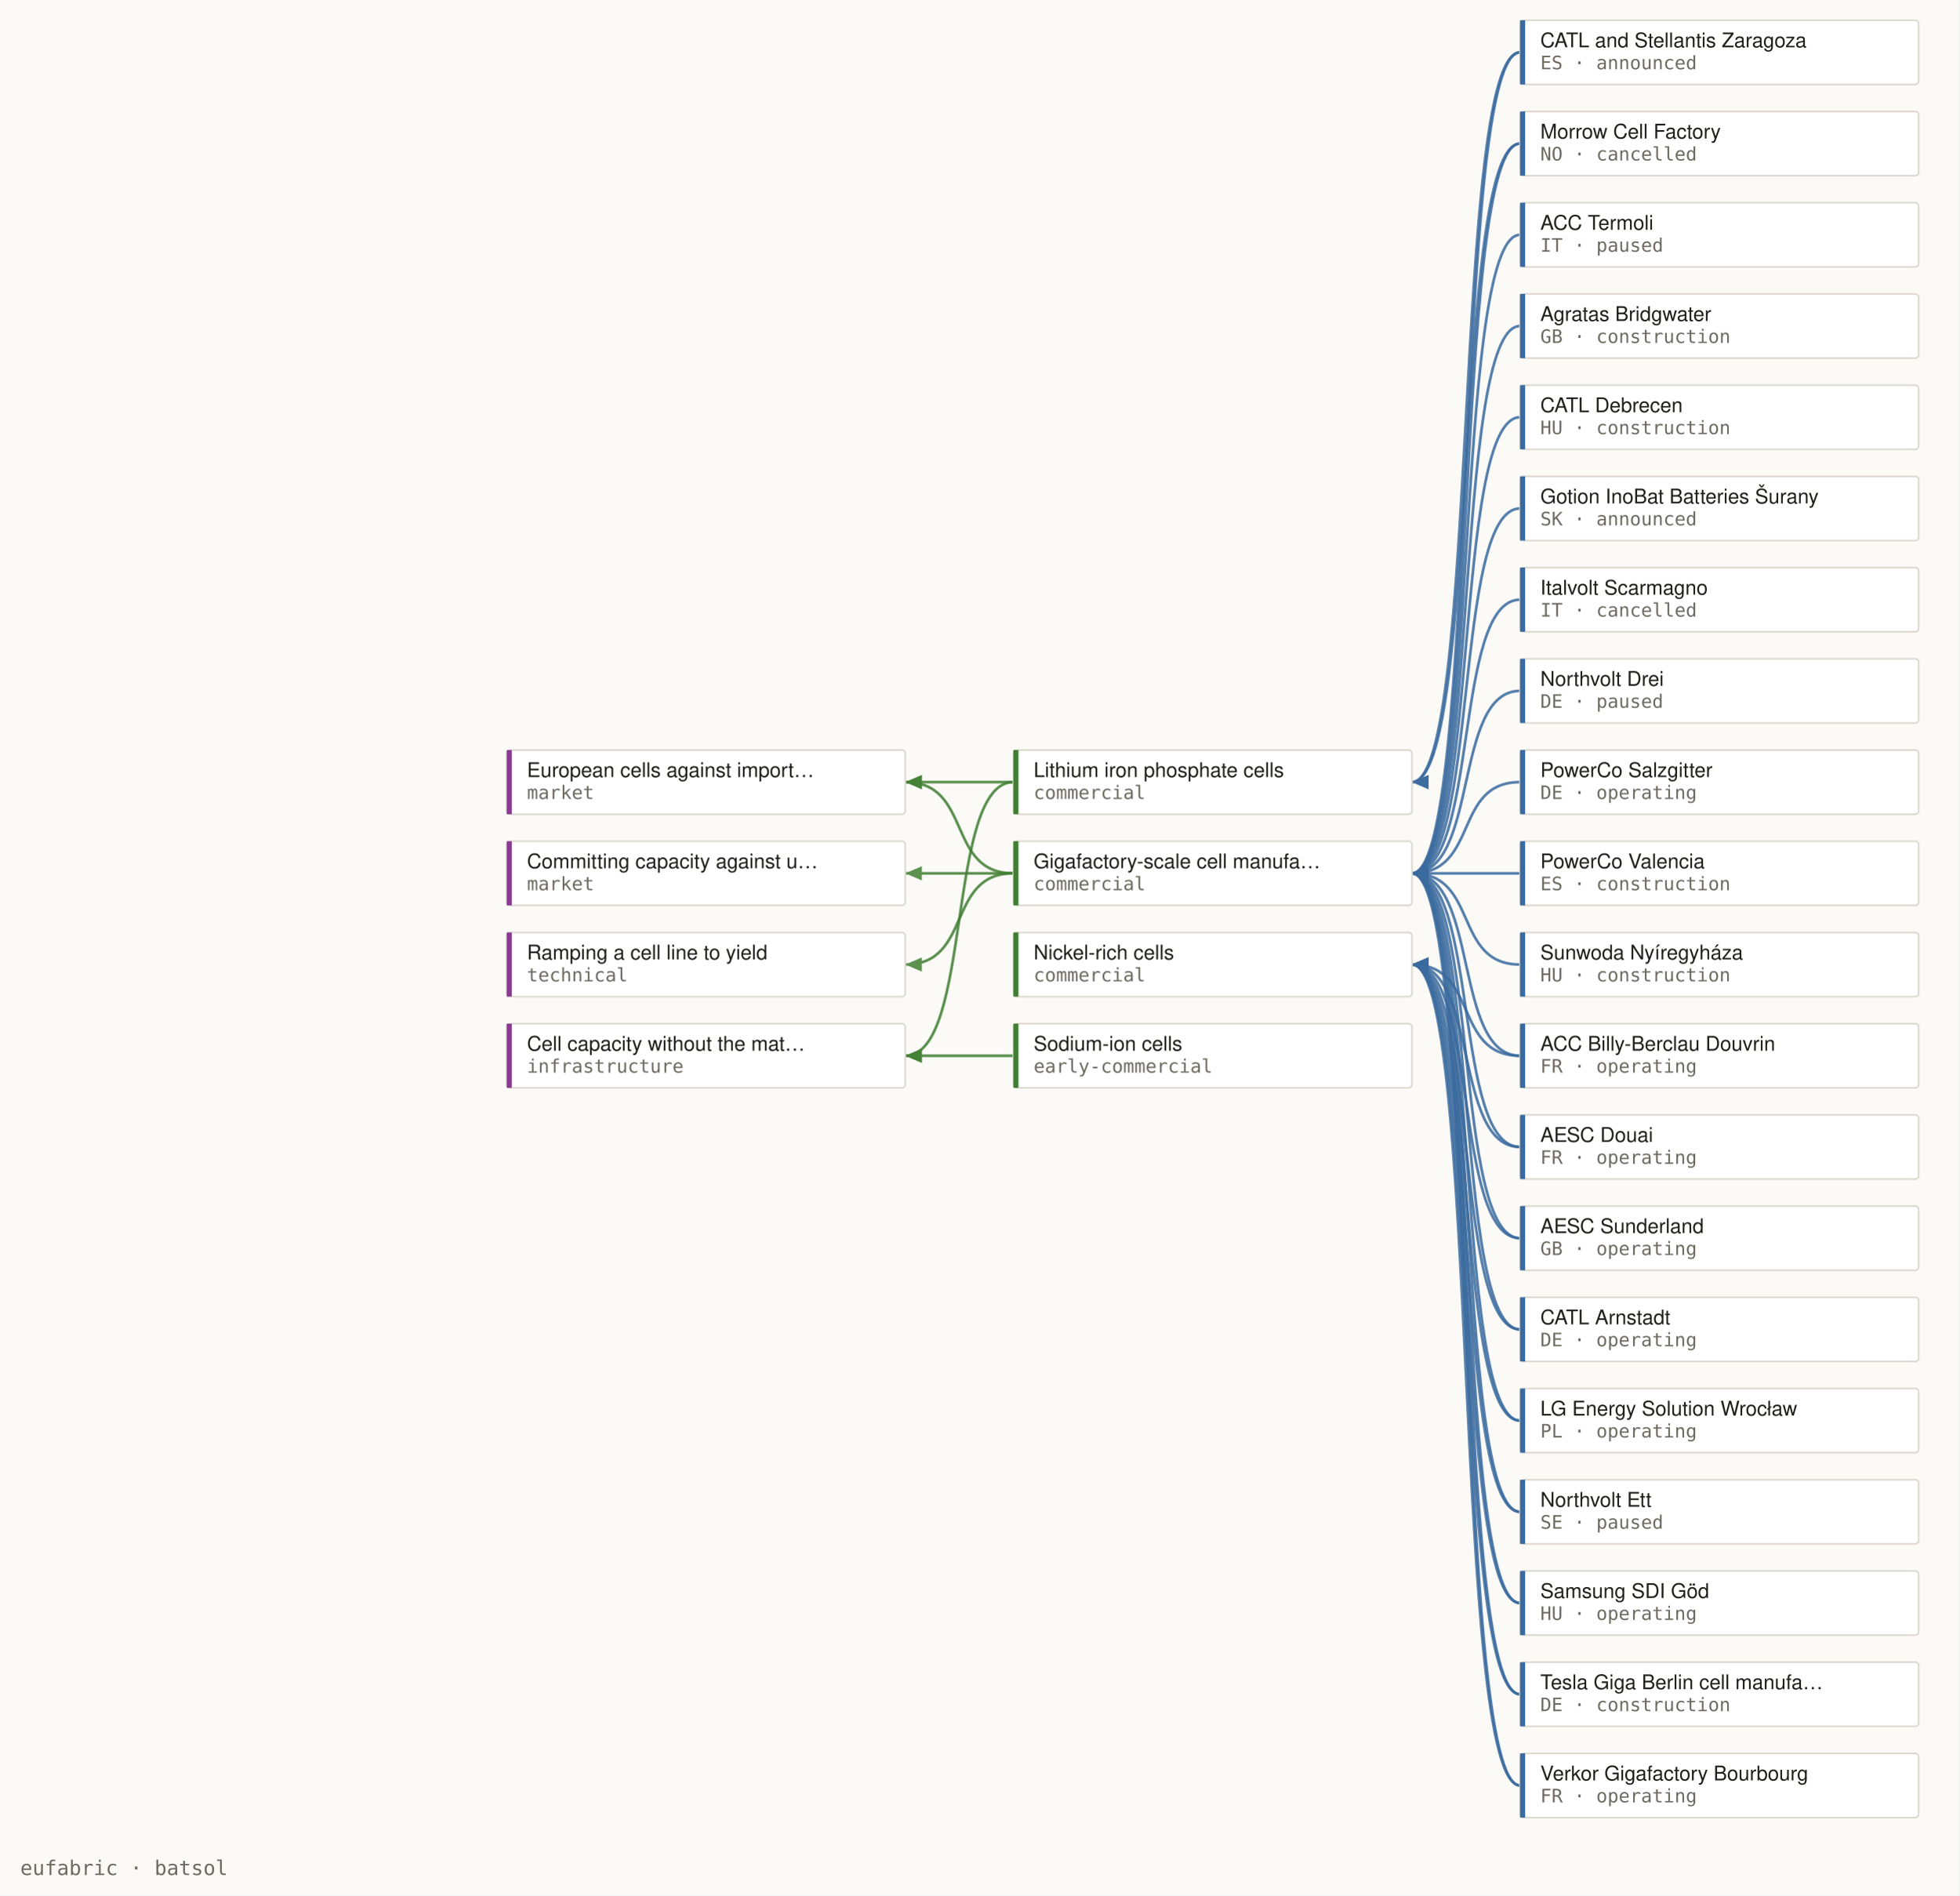
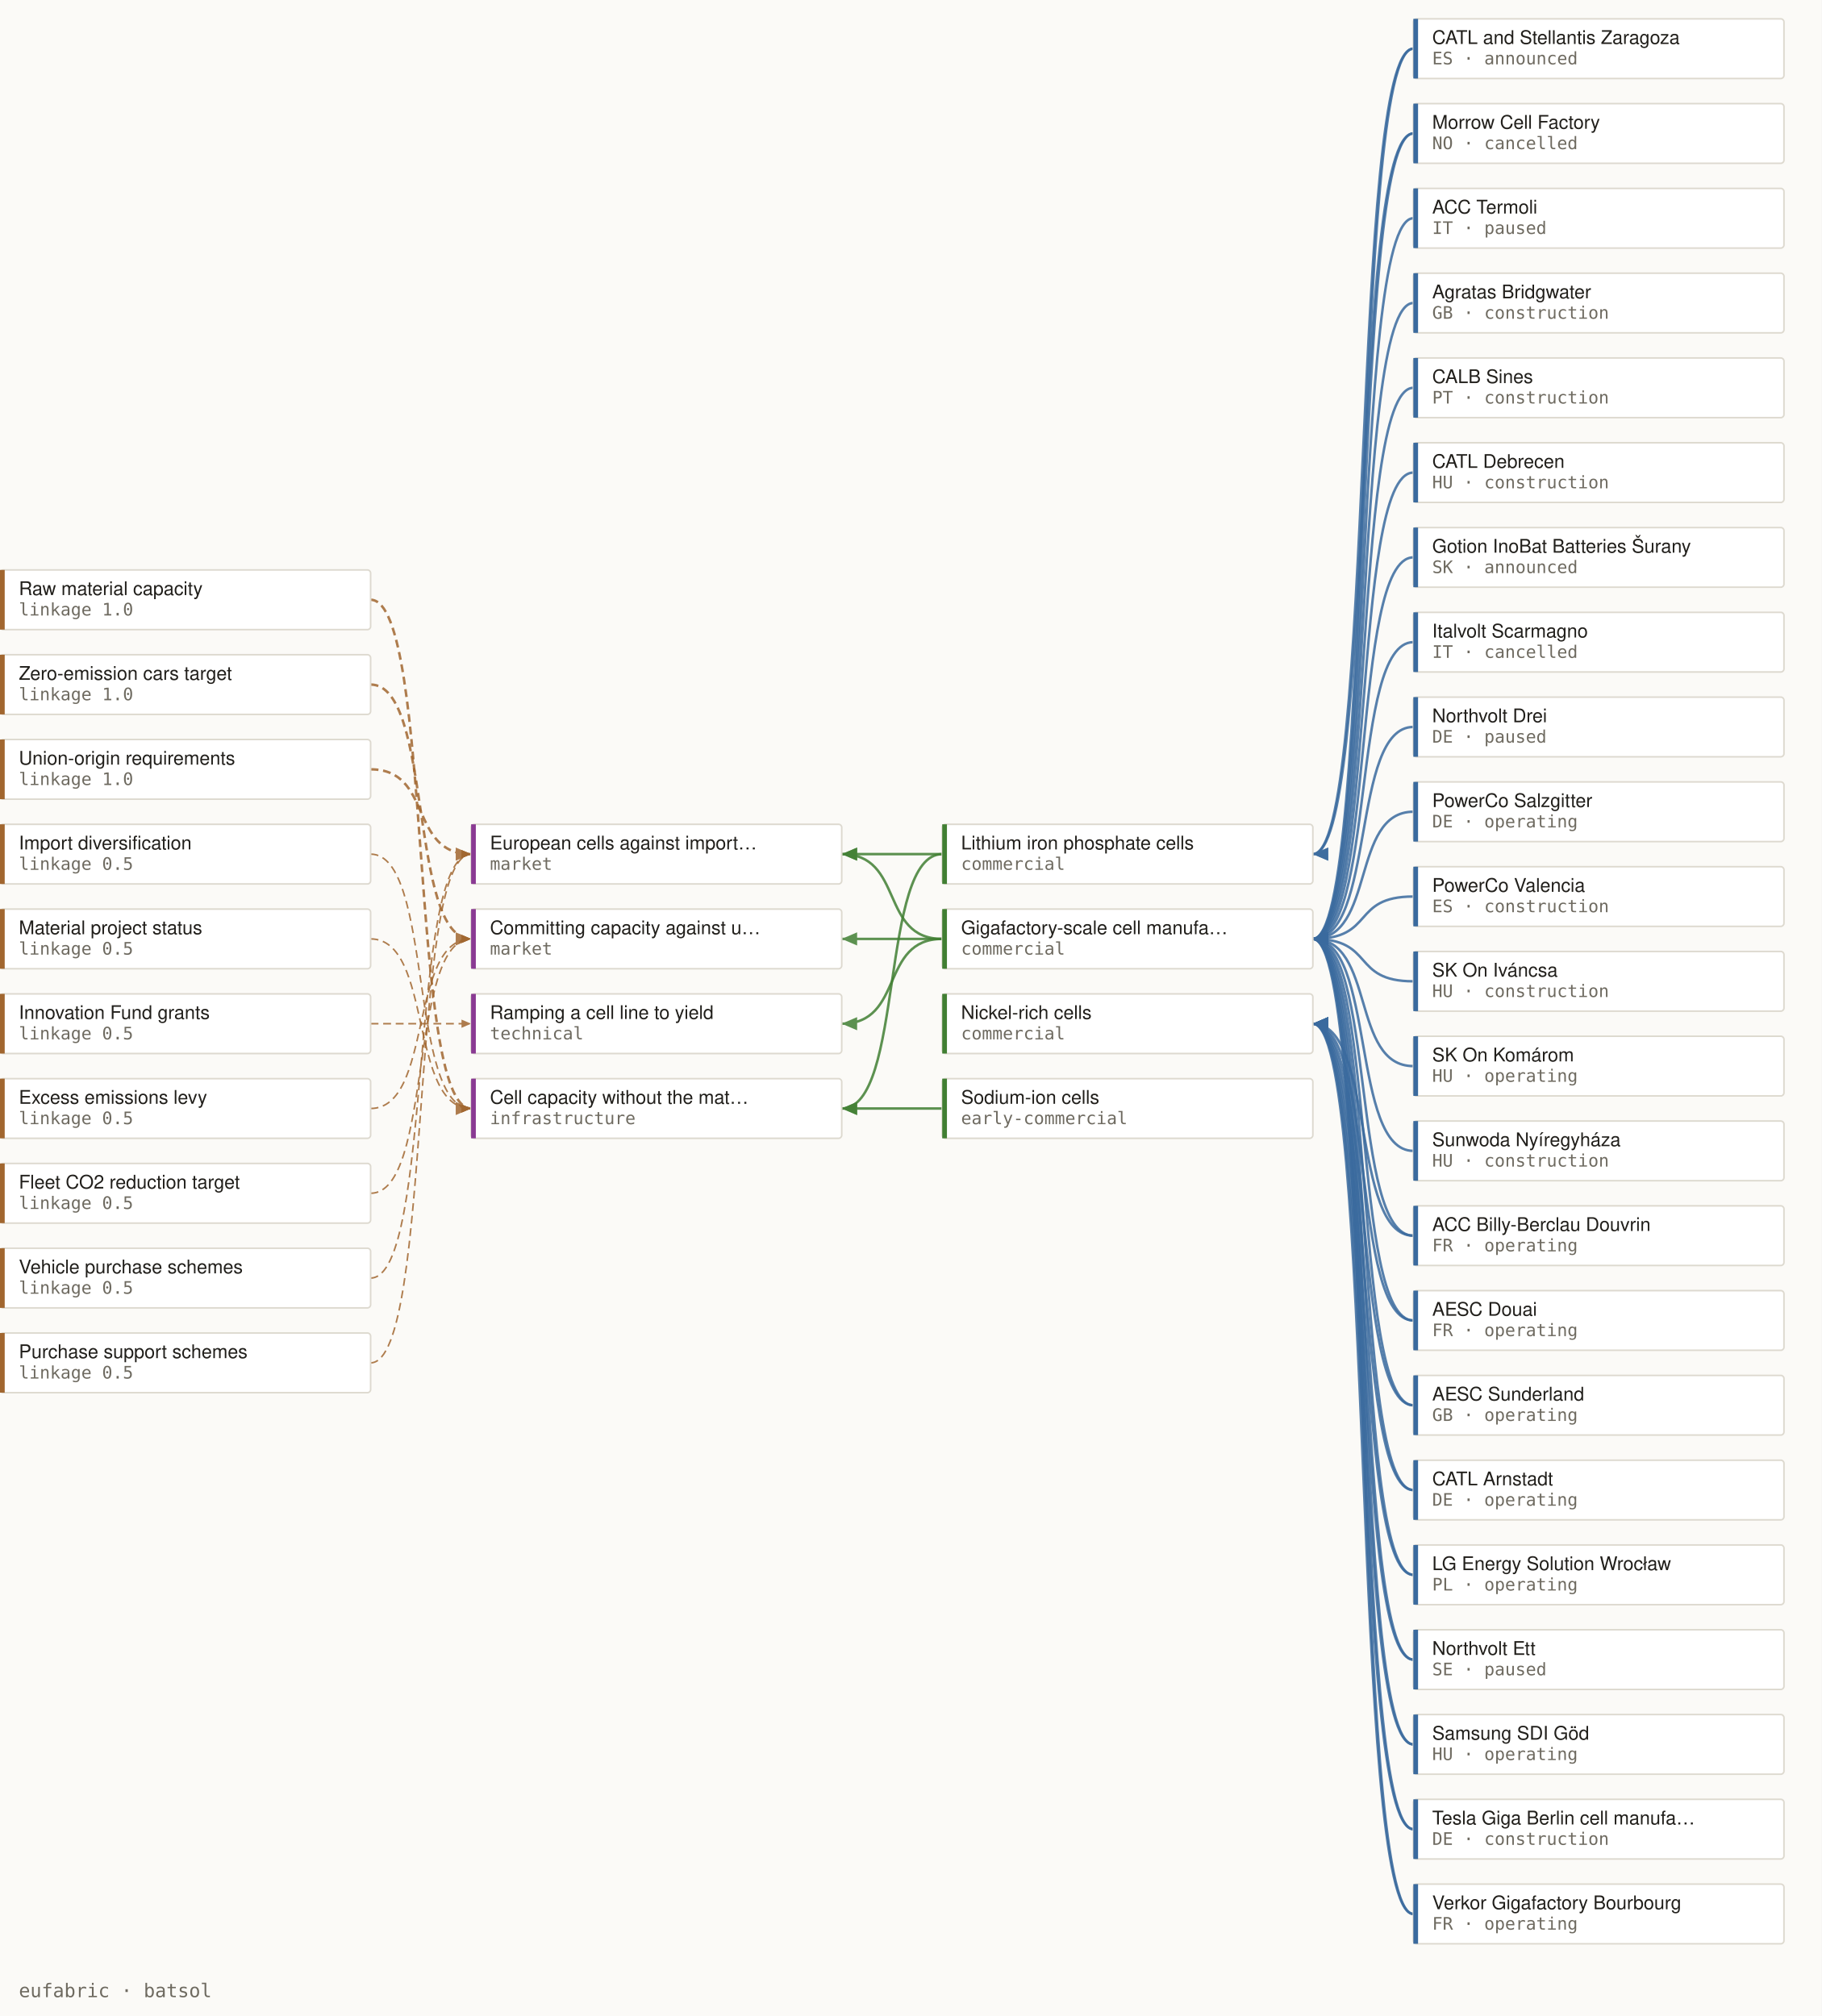
- <svg xmlns="http://www.w3.org/2000/svg" viewBox="0 0 1160 1122" width="1160" height="1122" fill="none" role="img" aria-label="batsol: measures, bottlenecks, technologies and projects, and how they connect">
-   <rect width="1160" height="1122" fill="#fbfaf7" />
+ <svg xmlns="http://www.w3.org/2000/svg" viewBox="0 0 1160 1284" width="1160" height="1284" fill="none" role="img" aria-label="batsol: measures, bottlenecks, technologies and projects, and how they connect">
+   <rect width="1160" height="1284" fill="#fbfaf7" />
  <defs>
    <marker id="a-addresses" viewBox="0 0 8 8" refX="7" refY="4" markerWidth="7" markerHeight="7" orient="auto-start-reverse">
      <path d="M 0 1 L 7 4 L 0 7 z" fill="#417f33" />
    </marker>
    <marker id="a-deploys" viewBox="0 0 8 8" refX="7" refY="4" markerWidth="7" markerHeight="7" orient="auto-start-reverse">
      <path d="M 0 1 L 7 4 L 0 7 z" fill="#3a6a9e" />
    </marker>
    <marker id="a-relieves" viewBox="0 0 8 8" refX="7" refY="4" markerWidth="7" markerHeight="7" orient="auto-start-reverse">
      <path d="M 0 1 L 7 4 L 0 7 z" fill="#a1662f" />
    </marker>
    <marker id="a-worsens" viewBox="0 0 8 8" refX="7" refY="4" markerWidth="7" markerHeight="7" orient="auto-start-reverse">
      <path d="M 0 1 L 7 4 L 0 7 z" fill="#a1662f" />
    </marker>
  </defs>
-   <path d="M 900 625.0 C 860 625.0, 876 517.0, 836 517.0" stroke="#3a6a9e" stroke-width="1.6" opacity="0.85" marker-end="url(#a-deploys)" fill="none" />
-   <path d="M 900 625.0 C 860 625.0, 876 571.0, 836 571.0" stroke="#3a6a9e" stroke-width="1.6" opacity="0.85" marker-end="url(#a-deploys)" fill="none" />
-   <path d="M 900 139.0 C 860 139.0, 876 517.0, 836 517.0" stroke="#3a6a9e" stroke-width="1.6" opacity="0.85" marker-end="url(#a-deploys)" fill="none" />
-   <path d="M 900 193.0 C 860 193.0, 876 517.0, 836 517.0" stroke="#3a6a9e" stroke-width="1.6" opacity="0.85" marker-end="url(#a-deploys)" fill="none" />
-   <path d="M 900 787.0 C 860 787.0, 876 517.0, 836 517.0" stroke="#3a6a9e" stroke-width="1.6" opacity="0.85" marker-end="url(#a-deploys)" fill="none" />
-   <path d="M 900 787.0 C 860 787.0, 876 571.0, 836 571.0" stroke="#3a6a9e" stroke-width="1.6" opacity="0.85" marker-end="url(#a-deploys)" fill="none" />
-   <path d="M 900 247.0 C 860 247.0, 876 517.0, 836 517.0" stroke="#3a6a9e" stroke-width="1.6" opacity="0.85" marker-end="url(#a-deploys)" fill="none" />
-   <path d="M 900 31.0 C 860 31.0, 876 517.0, 836 517.0" stroke="#3a6a9e" stroke-width="1.6" opacity="0.85" marker-end="url(#a-deploys)" fill="none" />
-   <path d="M 900 31.0 C 860 31.0, 876 463.0, 836 463.0" stroke="#3a6a9e" stroke-width="1.6" opacity="0.85" marker-end="url(#a-deploys)" fill="none" />
-   <path d="M 900 679.0 C 860 679.0, 876 517.0, 836 517.0" stroke="#3a6a9e" stroke-width="1.6" opacity="0.85" marker-end="url(#a-deploys)" fill="none" />
-   <path d="M 900 679.0 C 860 679.0, 876 571.0, 836 571.0" stroke="#3a6a9e" stroke-width="1.6" opacity="0.85" marker-end="url(#a-deploys)" fill="none" />
-   <path d="M 900 733.0 C 860 733.0, 876 517.0, 836 517.0" stroke="#3a6a9e" stroke-width="1.6" opacity="0.85" marker-end="url(#a-deploys)" fill="none" />
-   <path d="M 900 733.0 C 860 733.0, 876 571.0, 836 571.0" stroke="#3a6a9e" stroke-width="1.6" opacity="0.85" marker-end="url(#a-deploys)" fill="none" />
-   <path d="M 900 301.0 C 860 301.0, 876 517.0, 836 517.0" stroke="#3a6a9e" stroke-width="1.6" opacity="0.85" marker-end="url(#a-deploys)" fill="none" />
-   <path d="M 900 355.0 C 860 355.0, 876 517.0, 836 517.0" stroke="#3a6a9e" stroke-width="1.6" opacity="0.85" marker-end="url(#a-deploys)" fill="none" />
-   <path d="M 900 841.0 C 860 841.0, 876 517.0, 836 517.0" stroke="#3a6a9e" stroke-width="1.6" opacity="0.85" marker-end="url(#a-deploys)" fill="none" />
-   <path d="M 900 841.0 C 860 841.0, 876 571.0, 836 571.0" stroke="#3a6a9e" stroke-width="1.6" opacity="0.85" marker-end="url(#a-deploys)" fill="none" />
-   <path d="M 900 409.0 C 860 409.0, 876 517.0, 836 517.0" stroke="#3a6a9e" stroke-width="1.6" opacity="0.85" marker-end="url(#a-deploys)" fill="none" />
-   <path d="M 900 85.0 C 860 85.0, 876 517.0, 836 517.0" stroke="#3a6a9e" stroke-width="1.6" opacity="0.85" marker-end="url(#a-deploys)" fill="none" />
-   <path d="M 900 85.0 C 860 85.0, 876 463.0, 836 463.0" stroke="#3a6a9e" stroke-width="1.6" opacity="0.85" marker-end="url(#a-deploys)" fill="none" />
-   <path d="M 900 895.0 C 860 895.0, 876 517.0, 836 517.0" stroke="#3a6a9e" stroke-width="1.6" opacity="0.85" marker-end="url(#a-deploys)" fill="none" />
-   <path d="M 900 895.0 C 860 895.0, 876 571.0, 836 571.0" stroke="#3a6a9e" stroke-width="1.6" opacity="0.85" marker-end="url(#a-deploys)" fill="none" />
-   <path d="M 900 517.0 C 860 517.0, 876 517.0, 836 517.0" stroke="#3a6a9e" stroke-width="1.6" opacity="0.85" marker-end="url(#a-deploys)" fill="none" />
-   <path d="M 900 463.0 C 860 463.0, 876 517.0, 836 517.0" stroke="#3a6a9e" stroke-width="1.6" opacity="0.85" marker-end="url(#a-deploys)" fill="none" />
-   <path d="M 900 949.0 C 860 949.0, 876 517.0, 836 517.0" stroke="#3a6a9e" stroke-width="1.6" opacity="0.85" marker-end="url(#a-deploys)" fill="none" />
-   <path d="M 900 949.0 C 860 949.0, 876 571.0, 836 571.0" stroke="#3a6a9e" stroke-width="1.6" opacity="0.85" marker-end="url(#a-deploys)" fill="none" />
-   <path d="M 900 571.0 C 860 571.0, 876 517.0, 836 517.0" stroke="#3a6a9e" stroke-width="1.6" opacity="0.85" marker-end="url(#a-deploys)" fill="none" />
-   <path d="M 900 1003.0 C 860 1003.0, 876 517.0, 836 517.0" stroke="#3a6a9e" stroke-width="1.6" opacity="0.85" marker-end="url(#a-deploys)" fill="none" />
-   <path d="M 900 1003.0 C 860 1003.0, 876 571.0, 836 571.0" stroke="#3a6a9e" stroke-width="1.6" opacity="0.85" marker-end="url(#a-deploys)" fill="none" />
-   <path d="M 900 1057.0 C 860 1057.0, 876 517.0, 836 517.0" stroke="#3a6a9e" stroke-width="1.6" opacity="0.85" marker-end="url(#a-deploys)" fill="none" />
-   <path d="M 900 1057.0 C 860 1057.0, 876 571.0, 836 571.0" stroke="#3a6a9e" stroke-width="1.6" opacity="0.85" marker-end="url(#a-deploys)" fill="none" />
-   <path d="M 600 517.0 C 560 517.0, 576 463.0, 536 463.0" stroke="#417f33" stroke-width="1.6" opacity="0.85" marker-end="url(#a-addresses)" fill="none" />
-   <path d="M 600 517.0 C 560 517.0, 576 517.0, 536 517.0" stroke="#417f33" stroke-width="1.6" opacity="0.85" marker-end="url(#a-addresses)" fill="none" />
-   <path d="M 600 517.0 C 560 517.0, 576 571.0, 536 571.0" stroke="#417f33" stroke-width="1.6" opacity="0.85" marker-end="url(#a-addresses)" fill="none" />
-   <path d="M 600 463.0 C 560 463.0, 576 625.0, 536 625.0" stroke="#417f33" stroke-width="1.6" opacity="0.85" marker-end="url(#a-addresses)" fill="none" />
-   <path d="M 600 463.0 C 560 463.0, 576 463.0, 536 463.0" stroke="#417f33" stroke-width="1.6" opacity="0.85" marker-end="url(#a-addresses)" fill="none" />
-   <path d="M 600 625.0 C 560 625.0, 576 625.0, 536 625.0" stroke="#417f33" stroke-width="1.6" opacity="0.85" marker-end="url(#a-addresses)" fill="none" />
-   <g>
-     <rect x="300" y="444.0" width="236" height="38" rx="2" fill="#ffffff" stroke="#ddd9cf" stroke-width="1" />
-     <rect x="300" y="444.0" width="3" height="38" fill="#8a3a93" />
-     <text x="312" y="460.0" font-family="Helvetica Neue,Helvetica,Arial,sans-serif" font-size="12" font-weight="500" fill="#211f1b">European cells against import…</text>
-     <text x="312" y="473.0" font-family="ui-monospace,Menlo,monospace" font-size="11" fill="#6e6a60">market</text>
-   </g>
-   <g>
-     <rect x="300" y="498.0" width="236" height="38" rx="2" fill="#ffffff" stroke="#ddd9cf" stroke-width="1" />
-     <rect x="300" y="498.0" width="3" height="38" fill="#8a3a93" />
-     <text x="312" y="514.0" font-family="Helvetica Neue,Helvetica,Arial,sans-serif" font-size="12" font-weight="500" fill="#211f1b">Committing capacity against u…</text>
-     <text x="312" y="527.0" font-family="ui-monospace,Menlo,monospace" font-size="11" fill="#6e6a60">market</text>
-   </g>
-   <g>
-     <rect x="300" y="552.0" width="236" height="38" rx="2" fill="#ffffff" stroke="#ddd9cf" stroke-width="1" />
-     <rect x="300" y="552.0" width="3" height="38" fill="#8a3a93" />
-     <text x="312" y="568.0" font-family="Helvetica Neue,Helvetica,Arial,sans-serif" font-size="12" font-weight="500" fill="#211f1b">Ramping a cell line to yield</text>
-     <text x="312" y="581.0" font-family="ui-monospace,Menlo,monospace" font-size="11" fill="#6e6a60">technical</text>
-   </g>
-   <g>
-     <rect x="300" y="606.0" width="236" height="38" rx="2" fill="#ffffff" stroke="#ddd9cf" stroke-width="1" />
-     <rect x="300" y="606.0" width="3" height="38" fill="#8a3a93" />
-     <text x="312" y="622.0" font-family="Helvetica Neue,Helvetica,Arial,sans-serif" font-size="12" font-weight="500" fill="#211f1b">Cell capacity without the mat…</text>
-     <text x="312" y="635.0" font-family="ui-monospace,Menlo,monospace" font-size="11" fill="#6e6a60">infrastructure</text>
-   </g>
-   <g>
-     <rect x="600" y="444.0" width="236" height="38" rx="2" fill="#ffffff" stroke="#ddd9cf" stroke-width="1" />
-     <rect x="600" y="444.0" width="3" height="38" fill="#417f33" />
-     <text x="612" y="460.0" font-family="Helvetica Neue,Helvetica,Arial,sans-serif" font-size="12" font-weight="500" fill="#211f1b">Lithium iron phosphate cells</text>
-     <text x="612" y="473.0" font-family="ui-monospace,Menlo,monospace" font-size="11" fill="#6e6a60">commercial</text>
-   </g>
-   <g>
-     <rect x="600" y="498.0" width="236" height="38" rx="2" fill="#ffffff" stroke="#ddd9cf" stroke-width="1" />
-     <rect x="600" y="498.0" width="3" height="38" fill="#417f33" />
-     <text x="612" y="514.0" font-family="Helvetica Neue,Helvetica,Arial,sans-serif" font-size="12" font-weight="500" fill="#211f1b">Gigafactory-scale cell manufa…</text>
-     <text x="612" y="527.0" font-family="ui-monospace,Menlo,monospace" font-size="11" fill="#6e6a60">commercial</text>
-   </g>
-   <g>
-     <rect x="600" y="552.0" width="236" height="38" rx="2" fill="#ffffff" stroke="#ddd9cf" stroke-width="1" />
-     <rect x="600" y="552.0" width="3" height="38" fill="#417f33" />
-     <text x="612" y="568.0" font-family="Helvetica Neue,Helvetica,Arial,sans-serif" font-size="12" font-weight="500" fill="#211f1b">Nickel-rich cells</text>
-     <text x="612" y="581.0" font-family="ui-monospace,Menlo,monospace" font-size="11" fill="#6e6a60">commercial</text>
-   </g>
-   <g>
-     <rect x="600" y="606.0" width="236" height="38" rx="2" fill="#ffffff" stroke="#ddd9cf" stroke-width="1" />
-     <rect x="600" y="606.0" width="3" height="38" fill="#417f33" />
-     <text x="612" y="622.0" font-family="Helvetica Neue,Helvetica,Arial,sans-serif" font-size="12" font-weight="500" fill="#211f1b">Sodium-ion cells</text>
-     <text x="612" y="635.0" font-family="ui-monospace,Menlo,monospace" font-size="11" fill="#6e6a60">early-commercial</text>
+   <path d="M 236 382.0 C 276 382.0, 260 706.0, 300 706.0" stroke="#a1662f" stroke-width="1.6" stroke-dasharray="5 3" opacity="0.85" marker-end="url(#a-relieves)" fill="none" />
+   <path d="M 236 544.0 C 276 544.0, 260 706.0, 300 706.0" stroke="#a1662f" stroke-width="1" stroke-dasharray="5 3" opacity="0.85" marker-end="url(#a-relieves)" fill="none" />
+   <path d="M 236 598.0 C 276 598.0, 260 706.0, 300 706.0" stroke="#a1662f" stroke-width="1" stroke-dasharray="5 3" opacity="0.85" marker-end="url(#a-relieves)" fill="none" />
+   <path d="M 236 652.0 C 276 652.0, 260 652.0, 300 652.0" stroke="#a1662f" stroke-width="1" stroke-dasharray="5 3" opacity="0.85" marker-end="url(#a-relieves)" fill="none" />
+   <path d="M 236 706.0 C 276 706.0, 260 598.0, 300 598.0" stroke="#a1662f" stroke-width="1" stroke-dasharray="5 3" opacity="0.85" marker-end="url(#a-relieves)" fill="none" />
+   <path d="M 236 760.0 C 276 760.0, 260 598.0, 300 598.0" stroke="#a1662f" stroke-width="1" stroke-dasharray="5 3" opacity="0.85" marker-end="url(#a-relieves)" fill="none" />
+   <path d="M 236 436.0 C 276 436.0, 260 598.0, 300 598.0" stroke="#a1662f" stroke-width="1.6" stroke-dasharray="5 3" opacity="0.85" marker-end="url(#a-relieves)" fill="none" />
+   <path d="M 236 490.0 C 276 490.0, 260 544.0, 300 544.0" stroke="#a1662f" stroke-width="1.6" stroke-dasharray="5 3" opacity="0.85" marker-end="url(#a-relieves)" fill="none" />
+   <path d="M 236 814.0 C 276 814.0, 260 544.0, 300 544.0" stroke="#a1662f" stroke-width="1" stroke-dasharray="5 3" opacity="0.85" marker-end="url(#a-relieves)" fill="none" />
+   <path d="M 236 868.0 C 276 868.0, 260 544.0, 300 544.0" stroke="#a1662f" stroke-width="1" stroke-dasharray="5 3" opacity="0.85" marker-end="url(#a-relieves)" fill="none" />
+   <path d="M 900 787.0 C 860 787.0, 876 598.0, 836 598.0" stroke="#3a6a9e" stroke-width="1.6" opacity="0.85" marker-end="url(#a-deploys)" fill="none" />
+   <path d="M 900 787.0 C 860 787.0, 876 652.0, 836 652.0" stroke="#3a6a9e" stroke-width="1.6" opacity="0.85" marker-end="url(#a-deploys)" fill="none" />
+   <path d="M 900 139.0 C 860 139.0, 876 598.0, 836 598.0" stroke="#3a6a9e" stroke-width="1.6" opacity="0.85" marker-end="url(#a-deploys)" fill="none" />
+   <path d="M 900 193.0 C 860 193.0, 876 598.0, 836 598.0" stroke="#3a6a9e" stroke-width="1.6" opacity="0.85" marker-end="url(#a-deploys)" fill="none" />
+   <path d="M 900 247.0 C 860 247.0, 876 598.0, 836 598.0" stroke="#3a6a9e" stroke-width="1.6" opacity="0.85" marker-end="url(#a-deploys)" fill="none" />
+   <path d="M 900 949.0 C 860 949.0, 876 598.0, 836 598.0" stroke="#3a6a9e" stroke-width="1.6" opacity="0.85" marker-end="url(#a-deploys)" fill="none" />
+   <path d="M 900 949.0 C 860 949.0, 876 652.0, 836 652.0" stroke="#3a6a9e" stroke-width="1.6" opacity="0.85" marker-end="url(#a-deploys)" fill="none" />
+   <path d="M 900 301.0 C 860 301.0, 876 598.0, 836 598.0" stroke="#3a6a9e" stroke-width="1.6" opacity="0.85" marker-end="url(#a-deploys)" fill="none" />
+   <path d="M 900 31.0 C 860 31.0, 876 598.0, 836 598.0" stroke="#3a6a9e" stroke-width="1.6" opacity="0.85" marker-end="url(#a-deploys)" fill="none" />
+   <path d="M 900 31.0 C 860 31.0, 876 544.0, 836 544.0" stroke="#3a6a9e" stroke-width="1.6" opacity="0.85" marker-end="url(#a-deploys)" fill="none" />
+   <path d="M 900 841.0 C 860 841.0, 876 598.0, 836 598.0" stroke="#3a6a9e" stroke-width="1.6" opacity="0.85" marker-end="url(#a-deploys)" fill="none" />
+   <path d="M 900 841.0 C 860 841.0, 876 652.0, 836 652.0" stroke="#3a6a9e" stroke-width="1.6" opacity="0.85" marker-end="url(#a-deploys)" fill="none" />
+   <path d="M 900 895.0 C 860 895.0, 876 598.0, 836 598.0" stroke="#3a6a9e" stroke-width="1.6" opacity="0.85" marker-end="url(#a-deploys)" fill="none" />
+   <path d="M 900 895.0 C 860 895.0, 876 652.0, 836 652.0" stroke="#3a6a9e" stroke-width="1.6" opacity="0.85" marker-end="url(#a-deploys)" fill="none" />
+   <path d="M 900 355.0 C 860 355.0, 876 598.0, 836 598.0" stroke="#3a6a9e" stroke-width="1.6" opacity="0.85" marker-end="url(#a-deploys)" fill="none" />
+   <path d="M 900 409.0 C 860 409.0, 876 598.0, 836 598.0" stroke="#3a6a9e" stroke-width="1.6" opacity="0.85" marker-end="url(#a-deploys)" fill="none" />
+   <path d="M 900 1003.0 C 860 1003.0, 876 598.0, 836 598.0" stroke="#3a6a9e" stroke-width="1.6" opacity="0.85" marker-end="url(#a-deploys)" fill="none" />
+   <path d="M 900 1003.0 C 860 1003.0, 876 652.0, 836 652.0" stroke="#3a6a9e" stroke-width="1.6" opacity="0.85" marker-end="url(#a-deploys)" fill="none" />
+   <path d="M 900 463.0 C 860 463.0, 876 598.0, 836 598.0" stroke="#3a6a9e" stroke-width="1.6" opacity="0.85" marker-end="url(#a-deploys)" fill="none" />
+   <path d="M 900 85.0 C 860 85.0, 876 598.0, 836 598.0" stroke="#3a6a9e" stroke-width="1.6" opacity="0.85" marker-end="url(#a-deploys)" fill="none" />
+   <path d="M 900 85.0 C 860 85.0, 876 544.0, 836 544.0" stroke="#3a6a9e" stroke-width="1.6" opacity="0.85" marker-end="url(#a-deploys)" fill="none" />
+   <path d="M 900 1057.0 C 860 1057.0, 876 598.0, 836 598.0" stroke="#3a6a9e" stroke-width="1.6" opacity="0.85" marker-end="url(#a-deploys)" fill="none" />
+   <path d="M 900 1057.0 C 860 1057.0, 876 652.0, 836 652.0" stroke="#3a6a9e" stroke-width="1.6" opacity="0.85" marker-end="url(#a-deploys)" fill="none" />
+   <path d="M 900 571.0 C 860 571.0, 876 598.0, 836 598.0" stroke="#3a6a9e" stroke-width="1.6" opacity="0.85" marker-end="url(#a-deploys)" fill="none" />
+   <path d="M 900 517.0 C 860 517.0, 876 598.0, 836 598.0" stroke="#3a6a9e" stroke-width="1.6" opacity="0.85" marker-end="url(#a-deploys)" fill="none" />
+   <path d="M 900 1111.0 C 860 1111.0, 876 598.0, 836 598.0" stroke="#3a6a9e" stroke-width="1.6" opacity="0.85" marker-end="url(#a-deploys)" fill="none" />
+   <path d="M 900 1111.0 C 860 1111.0, 876 652.0, 836 652.0" stroke="#3a6a9e" stroke-width="1.6" opacity="0.85" marker-end="url(#a-deploys)" fill="none" />
+   <path d="M 900 625.0 C 860 625.0, 876 598.0, 836 598.0" stroke="#3a6a9e" stroke-width="1.6" opacity="0.85" marker-end="url(#a-deploys)" fill="none" />
+   <path d="M 900 679.0 C 860 679.0, 876 598.0, 836 598.0" stroke="#3a6a9e" stroke-width="1.6" opacity="0.85" marker-end="url(#a-deploys)" fill="none" />
+   <path d="M 900 733.0 C 860 733.0, 876 598.0, 836 598.0" stroke="#3a6a9e" stroke-width="1.6" opacity="0.85" marker-end="url(#a-deploys)" fill="none" />
+   <path d="M 900 1165.0 C 860 1165.0, 876 598.0, 836 598.0" stroke="#3a6a9e" stroke-width="1.6" opacity="0.85" marker-end="url(#a-deploys)" fill="none" />
+   <path d="M 900 1165.0 C 860 1165.0, 876 652.0, 836 652.0" stroke="#3a6a9e" stroke-width="1.6" opacity="0.85" marker-end="url(#a-deploys)" fill="none" />
+   <path d="M 900 1219.0 C 860 1219.0, 876 598.0, 836 598.0" stroke="#3a6a9e" stroke-width="1.6" opacity="0.85" marker-end="url(#a-deploys)" fill="none" />
+   <path d="M 900 1219.0 C 860 1219.0, 876 652.0, 836 652.0" stroke="#3a6a9e" stroke-width="1.6" opacity="0.85" marker-end="url(#a-deploys)" fill="none" />
+   <path d="M 600 598.0 C 560 598.0, 576 544.0, 536 544.0" stroke="#417f33" stroke-width="1.6" opacity="0.85" marker-end="url(#a-addresses)" fill="none" />
+   <path d="M 600 598.0 C 560 598.0, 576 598.0, 536 598.0" stroke="#417f33" stroke-width="1.6" opacity="0.85" marker-end="url(#a-addresses)" fill="none" />
+   <path d="M 600 598.0 C 560 598.0, 576 652.0, 536 652.0" stroke="#417f33" stroke-width="1.6" opacity="0.85" marker-end="url(#a-addresses)" fill="none" />
+   <path d="M 600 544.0 C 560 544.0, 576 706.0, 536 706.0" stroke="#417f33" stroke-width="1.6" opacity="0.85" marker-end="url(#a-addresses)" fill="none" />
+   <path d="M 600 544.0 C 560 544.0, 576 544.0, 536 544.0" stroke="#417f33" stroke-width="1.6" opacity="0.85" marker-end="url(#a-addresses)" fill="none" />
+   <path d="M 600 706.0 C 560 706.0, 576 706.0, 536 706.0" stroke="#417f33" stroke-width="1.6" opacity="0.85" marker-end="url(#a-addresses)" fill="none" />
+   <g>
+     <rect x="0" y="363.0" width="236" height="38" rx="2" fill="#ffffff" stroke="#ddd9cf" stroke-width="1" />
+     <rect x="0" y="363.0" width="3" height="38" fill="#a1662f" />
+     <text x="12" y="379.0" font-family="Helvetica Neue,Helvetica,Arial,sans-serif" font-size="12" font-weight="500" fill="#211f1b">Raw material capacity</text>
+     <text x="12" y="392.0" font-family="ui-monospace,Menlo,monospace" font-size="11" fill="#6e6a60">linkage 1.0</text>
+   </g>
+   <g>
+     <rect x="0" y="417.0" width="236" height="38" rx="2" fill="#ffffff" stroke="#ddd9cf" stroke-width="1" />
+     <rect x="0" y="417.0" width="3" height="38" fill="#a1662f" />
+     <text x="12" y="433.0" font-family="Helvetica Neue,Helvetica,Arial,sans-serif" font-size="12" font-weight="500" fill="#211f1b">Zero-emission cars target</text>
+     <text x="12" y="446.0" font-family="ui-monospace,Menlo,monospace" font-size="11" fill="#6e6a60">linkage 1.0</text>
+   </g>
+   <g>
+     <rect x="0" y="471.0" width="236" height="38" rx="2" fill="#ffffff" stroke="#ddd9cf" stroke-width="1" />
+     <rect x="0" y="471.0" width="3" height="38" fill="#a1662f" />
+     <text x="12" y="487.0" font-family="Helvetica Neue,Helvetica,Arial,sans-serif" font-size="12" font-weight="500" fill="#211f1b">Union-origin requirements</text>
+     <text x="12" y="500.0" font-family="ui-monospace,Menlo,monospace" font-size="11" fill="#6e6a60">linkage 1.0</text>
+   </g>
+   <g>
+     <rect x="0" y="525.0" width="236" height="38" rx="2" fill="#ffffff" stroke="#ddd9cf" stroke-width="1" />
+     <rect x="0" y="525.0" width="3" height="38" fill="#a1662f" />
+     <text x="12" y="541.0" font-family="Helvetica Neue,Helvetica,Arial,sans-serif" font-size="12" font-weight="500" fill="#211f1b">Import diversification</text>
+     <text x="12" y="554.0" font-family="ui-monospace,Menlo,monospace" font-size="11" fill="#6e6a60">linkage 0.5</text>
+   </g>
+   <g>
+     <rect x="0" y="579.0" width="236" height="38" rx="2" fill="#ffffff" stroke="#ddd9cf" stroke-width="1" />
+     <rect x="0" y="579.0" width="3" height="38" fill="#a1662f" />
+     <text x="12" y="595.0" font-family="Helvetica Neue,Helvetica,Arial,sans-serif" font-size="12" font-weight="500" fill="#211f1b">Material project status</text>
+     <text x="12" y="608.0" font-family="ui-monospace,Menlo,monospace" font-size="11" fill="#6e6a60">linkage 0.5</text>
+   </g>
+   <g>
+     <rect x="0" y="633.0" width="236" height="38" rx="2" fill="#ffffff" stroke="#ddd9cf" stroke-width="1" />
+     <rect x="0" y="633.0" width="3" height="38" fill="#a1662f" />
+     <text x="12" y="649.0" font-family="Helvetica Neue,Helvetica,Arial,sans-serif" font-size="12" font-weight="500" fill="#211f1b">Innovation Fund grants</text>
+     <text x="12" y="662.0" font-family="ui-monospace,Menlo,monospace" font-size="11" fill="#6e6a60">linkage 0.5</text>
+   </g>
+   <g>
+     <rect x="0" y="687.0" width="236" height="38" rx="2" fill="#ffffff" stroke="#ddd9cf" stroke-width="1" />
+     <rect x="0" y="687.0" width="3" height="38" fill="#a1662f" />
+     <text x="12" y="703.0" font-family="Helvetica Neue,Helvetica,Arial,sans-serif" font-size="12" font-weight="500" fill="#211f1b">Excess emissions levy</text>
+     <text x="12" y="716.0" font-family="ui-monospace,Menlo,monospace" font-size="11" fill="#6e6a60">linkage 0.5</text>
+   </g>
+   <g>
+     <rect x="0" y="741.0" width="236" height="38" rx="2" fill="#ffffff" stroke="#ddd9cf" stroke-width="1" />
+     <rect x="0" y="741.0" width="3" height="38" fill="#a1662f" />
+     <text x="12" y="757.0" font-family="Helvetica Neue,Helvetica,Arial,sans-serif" font-size="12" font-weight="500" fill="#211f1b">Fleet CO2 reduction target</text>
+     <text x="12" y="770.0" font-family="ui-monospace,Menlo,monospace" font-size="11" fill="#6e6a60">linkage 0.5</text>
+   </g>
+   <g>
+     <rect x="0" y="795.0" width="236" height="38" rx="2" fill="#ffffff" stroke="#ddd9cf" stroke-width="1" />
+     <rect x="0" y="795.0" width="3" height="38" fill="#a1662f" />
+     <text x="12" y="811.0" font-family="Helvetica Neue,Helvetica,Arial,sans-serif" font-size="12" font-weight="500" fill="#211f1b">Vehicle purchase schemes</text>
+     <text x="12" y="824.0" font-family="ui-monospace,Menlo,monospace" font-size="11" fill="#6e6a60">linkage 0.5</text>
+   </g>
+   <g>
+     <rect x="0" y="849.0" width="236" height="38" rx="2" fill="#ffffff" stroke="#ddd9cf" stroke-width="1" />
+     <rect x="0" y="849.0" width="3" height="38" fill="#a1662f" />
+     <text x="12" y="865.0" font-family="Helvetica Neue,Helvetica,Arial,sans-serif" font-size="12" font-weight="500" fill="#211f1b">Purchase support schemes</text>
+     <text x="12" y="878.0" font-family="ui-monospace,Menlo,monospace" font-size="11" fill="#6e6a60">linkage 0.5</text>
+   </g>
+   <g>
+     <rect x="300" y="525.0" width="236" height="38" rx="2" fill="#ffffff" stroke="#ddd9cf" stroke-width="1" />
+     <rect x="300" y="525.0" width="3" height="38" fill="#8a3a93" />
+     <text x="312" y="541.0" font-family="Helvetica Neue,Helvetica,Arial,sans-serif" font-size="12" font-weight="500" fill="#211f1b">European cells against import…</text>
+     <text x="312" y="554.0" font-family="ui-monospace,Menlo,monospace" font-size="11" fill="#6e6a60">market</text>
+   </g>
+   <g>
+     <rect x="300" y="579.0" width="236" height="38" rx="2" fill="#ffffff" stroke="#ddd9cf" stroke-width="1" />
+     <rect x="300" y="579.0" width="3" height="38" fill="#8a3a93" />
+     <text x="312" y="595.0" font-family="Helvetica Neue,Helvetica,Arial,sans-serif" font-size="12" font-weight="500" fill="#211f1b">Committing capacity against u…</text>
+     <text x="312" y="608.0" font-family="ui-monospace,Menlo,monospace" font-size="11" fill="#6e6a60">market</text>
+   </g>
+   <g>
+     <rect x="300" y="633.0" width="236" height="38" rx="2" fill="#ffffff" stroke="#ddd9cf" stroke-width="1" />
+     <rect x="300" y="633.0" width="3" height="38" fill="#8a3a93" />
+     <text x="312" y="649.0" font-family="Helvetica Neue,Helvetica,Arial,sans-serif" font-size="12" font-weight="500" fill="#211f1b">Ramping a cell line to yield</text>
+     <text x="312" y="662.0" font-family="ui-monospace,Menlo,monospace" font-size="11" fill="#6e6a60">technical</text>
+   </g>
+   <g>
+     <rect x="300" y="687.0" width="236" height="38" rx="2" fill="#ffffff" stroke="#ddd9cf" stroke-width="1" />
+     <rect x="300" y="687.0" width="3" height="38" fill="#8a3a93" />
+     <text x="312" y="703.0" font-family="Helvetica Neue,Helvetica,Arial,sans-serif" font-size="12" font-weight="500" fill="#211f1b">Cell capacity without the mat…</text>
+     <text x="312" y="716.0" font-family="ui-monospace,Menlo,monospace" font-size="11" fill="#6e6a60">infrastructure</text>
+   </g>
+   <g>
+     <rect x="600" y="525.0" width="236" height="38" rx="2" fill="#ffffff" stroke="#ddd9cf" stroke-width="1" />
+     <rect x="600" y="525.0" width="3" height="38" fill="#417f33" />
+     <text x="612" y="541.0" font-family="Helvetica Neue,Helvetica,Arial,sans-serif" font-size="12" font-weight="500" fill="#211f1b">Lithium iron phosphate cells</text>
+     <text x="612" y="554.0" font-family="ui-monospace,Menlo,monospace" font-size="11" fill="#6e6a60">commercial</text>
+   </g>
+   <g>
+     <rect x="600" y="579.0" width="236" height="38" rx="2" fill="#ffffff" stroke="#ddd9cf" stroke-width="1" />
+     <rect x="600" y="579.0" width="3" height="38" fill="#417f33" />
+     <text x="612" y="595.0" font-family="Helvetica Neue,Helvetica,Arial,sans-serif" font-size="12" font-weight="500" fill="#211f1b">Gigafactory-scale cell manufa…</text>
+     <text x="612" y="608.0" font-family="ui-monospace,Menlo,monospace" font-size="11" fill="#6e6a60">commercial</text>
+   </g>
+   <g>
+     <rect x="600" y="633.0" width="236" height="38" rx="2" fill="#ffffff" stroke="#ddd9cf" stroke-width="1" />
+     <rect x="600" y="633.0" width="3" height="38" fill="#417f33" />
+     <text x="612" y="649.0" font-family="Helvetica Neue,Helvetica,Arial,sans-serif" font-size="12" font-weight="500" fill="#211f1b">Nickel-rich cells</text>
+     <text x="612" y="662.0" font-family="ui-monospace,Menlo,monospace" font-size="11" fill="#6e6a60">commercial</text>
+   </g>
+   <g>
+     <rect x="600" y="687.0" width="236" height="38" rx="2" fill="#ffffff" stroke="#ddd9cf" stroke-width="1" />
+     <rect x="600" y="687.0" width="3" height="38" fill="#417f33" />
+     <text x="612" y="703.0" font-family="Helvetica Neue,Helvetica,Arial,sans-serif" font-size="12" font-weight="500" fill="#211f1b">Sodium-ion cells</text>
+     <text x="612" y="716.0" font-family="ui-monospace,Menlo,monospace" font-size="11" fill="#6e6a60">early-commercial</text>
  </g>
  <g>
    <rect x="900" y="12.0" width="236" height="38" rx="2" fill="#ffffff" stroke="#ddd9cf" stroke-width="1" />
    <rect x="900" y="12.0" width="3" height="38" fill="#3a6a9e" />
    <text x="912" y="28.0" font-family="Helvetica Neue,Helvetica,Arial,sans-serif" font-size="12" font-weight="500" fill="#211f1b">CATL and Stellantis Zaragoza</text>
    <text x="912" y="41.0" font-family="ui-monospace,Menlo,monospace" font-size="11" fill="#6e6a60">ES · announced</text>
  </g>
  <g>
    <rect x="900" y="66.0" width="236" height="38" rx="2" fill="#ffffff" stroke="#ddd9cf" stroke-width="1" />
    <rect x="900" y="66.0" width="3" height="38" fill="#3a6a9e" />
    <text x="912" y="82.0" font-family="Helvetica Neue,Helvetica,Arial,sans-serif" font-size="12" font-weight="500" fill="#211f1b">Morrow Cell Factory</text>
    <text x="912" y="95.0" font-family="ui-monospace,Menlo,monospace" font-size="11" fill="#6e6a60">NO · cancelled</text>
  </g>
  <g>
    <rect x="900" y="120.0" width="236" height="38" rx="2" fill="#ffffff" stroke="#ddd9cf" stroke-width="1" />
    <rect x="900" y="120.0" width="3" height="38" fill="#3a6a9e" />
    <text x="912" y="136.0" font-family="Helvetica Neue,Helvetica,Arial,sans-serif" font-size="12" font-weight="500" fill="#211f1b">ACC Termoli</text>
    <text x="912" y="149.0" font-family="ui-monospace,Menlo,monospace" font-size="11" fill="#6e6a60">IT · paused</text>
  </g>
  <g>
    <rect x="900" y="174.0" width="236" height="38" rx="2" fill="#ffffff" stroke="#ddd9cf" stroke-width="1" />
    <rect x="900" y="174.0" width="3" height="38" fill="#3a6a9e" />
    <text x="912" y="190.0" font-family="Helvetica Neue,Helvetica,Arial,sans-serif" font-size="12" font-weight="500" fill="#211f1b">Agratas Bridgwater</text>
    <text x="912" y="203.0" font-family="ui-monospace,Menlo,monospace" font-size="11" fill="#6e6a60">GB · construction</text>
  </g>
  <g>
    <rect x="900" y="228.0" width="236" height="38" rx="2" fill="#ffffff" stroke="#ddd9cf" stroke-width="1" />
    <rect x="900" y="228.0" width="3" height="38" fill="#3a6a9e" />
-     <text x="912" y="244.0" font-family="Helvetica Neue,Helvetica,Arial,sans-serif" font-size="12" font-weight="500" fill="#211f1b">CATL Debrecen</text>
-     <text x="912" y="257.0" font-family="ui-monospace,Menlo,monospace" font-size="11" fill="#6e6a60">HU · construction</text>
+     <text x="912" y="244.0" font-family="Helvetica Neue,Helvetica,Arial,sans-serif" font-size="12" font-weight="500" fill="#211f1b">CALB Sines</text>
+     <text x="912" y="257.0" font-family="ui-monospace,Menlo,monospace" font-size="11" fill="#6e6a60">PT · construction</text>
  </g>
  <g>
    <rect x="900" y="282.0" width="236" height="38" rx="2" fill="#ffffff" stroke="#ddd9cf" stroke-width="1" />
    <rect x="900" y="282.0" width="3" height="38" fill="#3a6a9e" />
-     <text x="912" y="298.0" font-family="Helvetica Neue,Helvetica,Arial,sans-serif" font-size="12" font-weight="500" fill="#211f1b">Gotion InoBat Batteries Šurany</text>
-     <text x="912" y="311.0" font-family="ui-monospace,Menlo,monospace" font-size="11" fill="#6e6a60">SK · announced</text>
+     <text x="912" y="298.0" font-family="Helvetica Neue,Helvetica,Arial,sans-serif" font-size="12" font-weight="500" fill="#211f1b">CATL Debrecen</text>
+     <text x="912" y="311.0" font-family="ui-monospace,Menlo,monospace" font-size="11" fill="#6e6a60">HU · construction</text>
  </g>
  <g>
    <rect x="900" y="336.0" width="236" height="38" rx="2" fill="#ffffff" stroke="#ddd9cf" stroke-width="1" />
    <rect x="900" y="336.0" width="3" height="38" fill="#3a6a9e" />
-     <text x="912" y="352.0" font-family="Helvetica Neue,Helvetica,Arial,sans-serif" font-size="12" font-weight="500" fill="#211f1b">Italvolt Scarmagno</text>
-     <text x="912" y="365.0" font-family="ui-monospace,Menlo,monospace" font-size="11" fill="#6e6a60">IT · cancelled</text>
+     <text x="912" y="352.0" font-family="Helvetica Neue,Helvetica,Arial,sans-serif" font-size="12" font-weight="500" fill="#211f1b">Gotion InoBat Batteries Šurany</text>
+     <text x="912" y="365.0" font-family="ui-monospace,Menlo,monospace" font-size="11" fill="#6e6a60">SK · announced</text>
  </g>
  <g>
    <rect x="900" y="390.0" width="236" height="38" rx="2" fill="#ffffff" stroke="#ddd9cf" stroke-width="1" />
    <rect x="900" y="390.0" width="3" height="38" fill="#3a6a9e" />
-     <text x="912" y="406.0" font-family="Helvetica Neue,Helvetica,Arial,sans-serif" font-size="12" font-weight="500" fill="#211f1b">Northvolt Drei</text>
-     <text x="912" y="419.0" font-family="ui-monospace,Menlo,monospace" font-size="11" fill="#6e6a60">DE · paused</text>
+     <text x="912" y="406.0" font-family="Helvetica Neue,Helvetica,Arial,sans-serif" font-size="12" font-weight="500" fill="#211f1b">Italvolt Scarmagno</text>
+     <text x="912" y="419.0" font-family="ui-monospace,Menlo,monospace" font-size="11" fill="#6e6a60">IT · cancelled</text>
  </g>
  <g>
    <rect x="900" y="444.0" width="236" height="38" rx="2" fill="#ffffff" stroke="#ddd9cf" stroke-width="1" />
    <rect x="900" y="444.0" width="3" height="38" fill="#3a6a9e" />
-     <text x="912" y="460.0" font-family="Helvetica Neue,Helvetica,Arial,sans-serif" font-size="12" font-weight="500" fill="#211f1b">PowerCo Salzgitter</text>
-     <text x="912" y="473.0" font-family="ui-monospace,Menlo,monospace" font-size="11" fill="#6e6a60">DE · operating</text>
+     <text x="912" y="460.0" font-family="Helvetica Neue,Helvetica,Arial,sans-serif" font-size="12" font-weight="500" fill="#211f1b">Northvolt Drei</text>
+     <text x="912" y="473.0" font-family="ui-monospace,Menlo,monospace" font-size="11" fill="#6e6a60">DE · paused</text>
  </g>
  <g>
    <rect x="900" y="498.0" width="236" height="38" rx="2" fill="#ffffff" stroke="#ddd9cf" stroke-width="1" />
    <rect x="900" y="498.0" width="3" height="38" fill="#3a6a9e" />
-     <text x="912" y="514.0" font-family="Helvetica Neue,Helvetica,Arial,sans-serif" font-size="12" font-weight="500" fill="#211f1b">PowerCo Valencia</text>
-     <text x="912" y="527.0" font-family="ui-monospace,Menlo,monospace" font-size="11" fill="#6e6a60">ES · construction</text>
+     <text x="912" y="514.0" font-family="Helvetica Neue,Helvetica,Arial,sans-serif" font-size="12" font-weight="500" fill="#211f1b">PowerCo Salzgitter</text>
+     <text x="912" y="527.0" font-family="ui-monospace,Menlo,monospace" font-size="11" fill="#6e6a60">DE · operating</text>
  </g>
  <g>
    <rect x="900" y="552.0" width="236" height="38" rx="2" fill="#ffffff" stroke="#ddd9cf" stroke-width="1" />
    <rect x="900" y="552.0" width="3" height="38" fill="#3a6a9e" />
-     <text x="912" y="568.0" font-family="Helvetica Neue,Helvetica,Arial,sans-serif" font-size="12" font-weight="500" fill="#211f1b">Sunwoda Nyíregyháza</text>
-     <text x="912" y="581.0" font-family="ui-monospace,Menlo,monospace" font-size="11" fill="#6e6a60">HU · construction</text>
+     <text x="912" y="568.0" font-family="Helvetica Neue,Helvetica,Arial,sans-serif" font-size="12" font-weight="500" fill="#211f1b">PowerCo Valencia</text>
+     <text x="912" y="581.0" font-family="ui-monospace,Menlo,monospace" font-size="11" fill="#6e6a60">ES · construction</text>
  </g>
  <g>
    <rect x="900" y="606.0" width="236" height="38" rx="2" fill="#ffffff" stroke="#ddd9cf" stroke-width="1" />
    <rect x="900" y="606.0" width="3" height="38" fill="#3a6a9e" />
-     <text x="912" y="622.0" font-family="Helvetica Neue,Helvetica,Arial,sans-serif" font-size="12" font-weight="500" fill="#211f1b">ACC Billy-Berclau Douvrin</text>
-     <text x="912" y="635.0" font-family="ui-monospace,Menlo,monospace" font-size="11" fill="#6e6a60">FR · operating</text>
+     <text x="912" y="622.0" font-family="Helvetica Neue,Helvetica,Arial,sans-serif" font-size="12" font-weight="500" fill="#211f1b">SK On Iváncsa</text>
+     <text x="912" y="635.0" font-family="ui-monospace,Menlo,monospace" font-size="11" fill="#6e6a60">HU · construction</text>
  </g>
  <g>
    <rect x="900" y="660.0" width="236" height="38" rx="2" fill="#ffffff" stroke="#ddd9cf" stroke-width="1" />
    <rect x="900" y="660.0" width="3" height="38" fill="#3a6a9e" />
-     <text x="912" y="676.0" font-family="Helvetica Neue,Helvetica,Arial,sans-serif" font-size="12" font-weight="500" fill="#211f1b">AESC Douai</text>
-     <text x="912" y="689.0" font-family="ui-monospace,Menlo,monospace" font-size="11" fill="#6e6a60">FR · operating</text>
+     <text x="912" y="676.0" font-family="Helvetica Neue,Helvetica,Arial,sans-serif" font-size="12" font-weight="500" fill="#211f1b">SK On Komárom</text>
+     <text x="912" y="689.0" font-family="ui-monospace,Menlo,monospace" font-size="11" fill="#6e6a60">HU · operating</text>
  </g>
  <g>
    <rect x="900" y="714.0" width="236" height="38" rx="2" fill="#ffffff" stroke="#ddd9cf" stroke-width="1" />
    <rect x="900" y="714.0" width="3" height="38" fill="#3a6a9e" />
-     <text x="912" y="730.0" font-family="Helvetica Neue,Helvetica,Arial,sans-serif" font-size="12" font-weight="500" fill="#211f1b">AESC Sunderland</text>
-     <text x="912" y="743.0" font-family="ui-monospace,Menlo,monospace" font-size="11" fill="#6e6a60">GB · operating</text>
+     <text x="912" y="730.0" font-family="Helvetica Neue,Helvetica,Arial,sans-serif" font-size="12" font-weight="500" fill="#211f1b">Sunwoda Nyíregyháza</text>
+     <text x="912" y="743.0" font-family="ui-monospace,Menlo,monospace" font-size="11" fill="#6e6a60">HU · construction</text>
  </g>
  <g>
    <rect x="900" y="768.0" width="236" height="38" rx="2" fill="#ffffff" stroke="#ddd9cf" stroke-width="1" />
    <rect x="900" y="768.0" width="3" height="38" fill="#3a6a9e" />
-     <text x="912" y="784.0" font-family="Helvetica Neue,Helvetica,Arial,sans-serif" font-size="12" font-weight="500" fill="#211f1b">CATL Arnstadt</text>
-     <text x="912" y="797.0" font-family="ui-monospace,Menlo,monospace" font-size="11" fill="#6e6a60">DE · operating</text>
+     <text x="912" y="784.0" font-family="Helvetica Neue,Helvetica,Arial,sans-serif" font-size="12" font-weight="500" fill="#211f1b">ACC Billy-Berclau Douvrin</text>
+     <text x="912" y="797.0" font-family="ui-monospace,Menlo,monospace" font-size="11" fill="#6e6a60">FR · operating</text>
  </g>
  <g>
    <rect x="900" y="822.0" width="236" height="38" rx="2" fill="#ffffff" stroke="#ddd9cf" stroke-width="1" />
    <rect x="900" y="822.0" width="3" height="38" fill="#3a6a9e" />
-     <text x="912" y="838.0" font-family="Helvetica Neue,Helvetica,Arial,sans-serif" font-size="12" font-weight="500" fill="#211f1b">LG Energy Solution Wrocław</text>
-     <text x="912" y="851.0" font-family="ui-monospace,Menlo,monospace" font-size="11" fill="#6e6a60">PL · operating</text>
+     <text x="912" y="838.0" font-family="Helvetica Neue,Helvetica,Arial,sans-serif" font-size="12" font-weight="500" fill="#211f1b">AESC Douai</text>
+     <text x="912" y="851.0" font-family="ui-monospace,Menlo,monospace" font-size="11" fill="#6e6a60">FR · operating</text>
  </g>
  <g>
    <rect x="900" y="876.0" width="236" height="38" rx="2" fill="#ffffff" stroke="#ddd9cf" stroke-width="1" />
    <rect x="900" y="876.0" width="3" height="38" fill="#3a6a9e" />
-     <text x="912" y="892.0" font-family="Helvetica Neue,Helvetica,Arial,sans-serif" font-size="12" font-weight="500" fill="#211f1b">Northvolt Ett</text>
-     <text x="912" y="905.0" font-family="ui-monospace,Menlo,monospace" font-size="11" fill="#6e6a60">SE · paused</text>
+     <text x="912" y="892.0" font-family="Helvetica Neue,Helvetica,Arial,sans-serif" font-size="12" font-weight="500" fill="#211f1b">AESC Sunderland</text>
+     <text x="912" y="905.0" font-family="ui-monospace,Menlo,monospace" font-size="11" fill="#6e6a60">GB · operating</text>
  </g>
  <g>
    <rect x="900" y="930.0" width="236" height="38" rx="2" fill="#ffffff" stroke="#ddd9cf" stroke-width="1" />
    <rect x="900" y="930.0" width="3" height="38" fill="#3a6a9e" />
-     <text x="912" y="946.0" font-family="Helvetica Neue,Helvetica,Arial,sans-serif" font-size="12" font-weight="500" fill="#211f1b">Samsung SDI Göd</text>
-     <text x="912" y="959.0" font-family="ui-monospace,Menlo,monospace" font-size="11" fill="#6e6a60">HU · operating</text>
+     <text x="912" y="946.0" font-family="Helvetica Neue,Helvetica,Arial,sans-serif" font-size="12" font-weight="500" fill="#211f1b">CATL Arnstadt</text>
+     <text x="912" y="959.0" font-family="ui-monospace,Menlo,monospace" font-size="11" fill="#6e6a60">DE · operating</text>
  </g>
  <g>
    <rect x="900" y="984.0" width="236" height="38" rx="2" fill="#ffffff" stroke="#ddd9cf" stroke-width="1" />
    <rect x="900" y="984.0" width="3" height="38" fill="#3a6a9e" />
-     <text x="912" y="1000.0" font-family="Helvetica Neue,Helvetica,Arial,sans-serif" font-size="12" font-weight="500" fill="#211f1b">Tesla Giga Berlin cell manufa…</text>
-     <text x="912" y="1013.0" font-family="ui-monospace,Menlo,monospace" font-size="11" fill="#6e6a60">DE · construction</text>
+     <text x="912" y="1000.0" font-family="Helvetica Neue,Helvetica,Arial,sans-serif" font-size="12" font-weight="500" fill="#211f1b">LG Energy Solution Wrocław</text>
+     <text x="912" y="1013.0" font-family="ui-monospace,Menlo,monospace" font-size="11" fill="#6e6a60">PL · operating</text>
  </g>
  <g>
    <rect x="900" y="1038.0" width="236" height="38" rx="2" fill="#ffffff" stroke="#ddd9cf" stroke-width="1" />
    <rect x="900" y="1038.0" width="3" height="38" fill="#3a6a9e" />
-     <text x="912" y="1054.0" font-family="Helvetica Neue,Helvetica,Arial,sans-serif" font-size="12" font-weight="500" fill="#211f1b">Verkor Gigafactory Bourbourg</text>
-     <text x="912" y="1067.0" font-family="ui-monospace,Menlo,monospace" font-size="11" fill="#6e6a60">FR · operating</text>
-   </g>
-   <text x="12" y="1110" font-family="ui-monospace,Menlo,monospace" font-size="12" fill="#6e6a60">eufabric · batsol</text>
+     <text x="912" y="1054.0" font-family="Helvetica Neue,Helvetica,Arial,sans-serif" font-size="12" font-weight="500" fill="#211f1b">Northvolt Ett</text>
+     <text x="912" y="1067.0" font-family="ui-monospace,Menlo,monospace" font-size="11" fill="#6e6a60">SE · paused</text>
+   </g>
+   <g>
+     <rect x="900" y="1092.0" width="236" height="38" rx="2" fill="#ffffff" stroke="#ddd9cf" stroke-width="1" />
+     <rect x="900" y="1092.0" width="3" height="38" fill="#3a6a9e" />
+     <text x="912" y="1108.0" font-family="Helvetica Neue,Helvetica,Arial,sans-serif" font-size="12" font-weight="500" fill="#211f1b">Samsung SDI Göd</text>
+     <text x="912" y="1121.0" font-family="ui-monospace,Menlo,monospace" font-size="11" fill="#6e6a60">HU · operating</text>
+   </g>
+   <g>
+     <rect x="900" y="1146.0" width="236" height="38" rx="2" fill="#ffffff" stroke="#ddd9cf" stroke-width="1" />
+     <rect x="900" y="1146.0" width="3" height="38" fill="#3a6a9e" />
+     <text x="912" y="1162.0" font-family="Helvetica Neue,Helvetica,Arial,sans-serif" font-size="12" font-weight="500" fill="#211f1b">Tesla Giga Berlin cell manufa…</text>
+     <text x="912" y="1175.0" font-family="ui-monospace,Menlo,monospace" font-size="11" fill="#6e6a60">DE · construction</text>
+   </g>
+   <g>
+     <rect x="900" y="1200.0" width="236" height="38" rx="2" fill="#ffffff" stroke="#ddd9cf" stroke-width="1" />
+     <rect x="900" y="1200.0" width="3" height="38" fill="#3a6a9e" />
+     <text x="912" y="1216.0" font-family="Helvetica Neue,Helvetica,Arial,sans-serif" font-size="12" font-weight="500" fill="#211f1b">Verkor Gigafactory Bourbourg</text>
+     <text x="912" y="1229.0" font-family="ui-monospace,Menlo,monospace" font-size="11" fill="#6e6a60">FR · operating</text>
+   </g>
+   <text x="12" y="1272" font-family="ui-monospace,Menlo,monospace" font-size="12" fill="#6e6a60">eufabric · batsol</text>
</svg>
